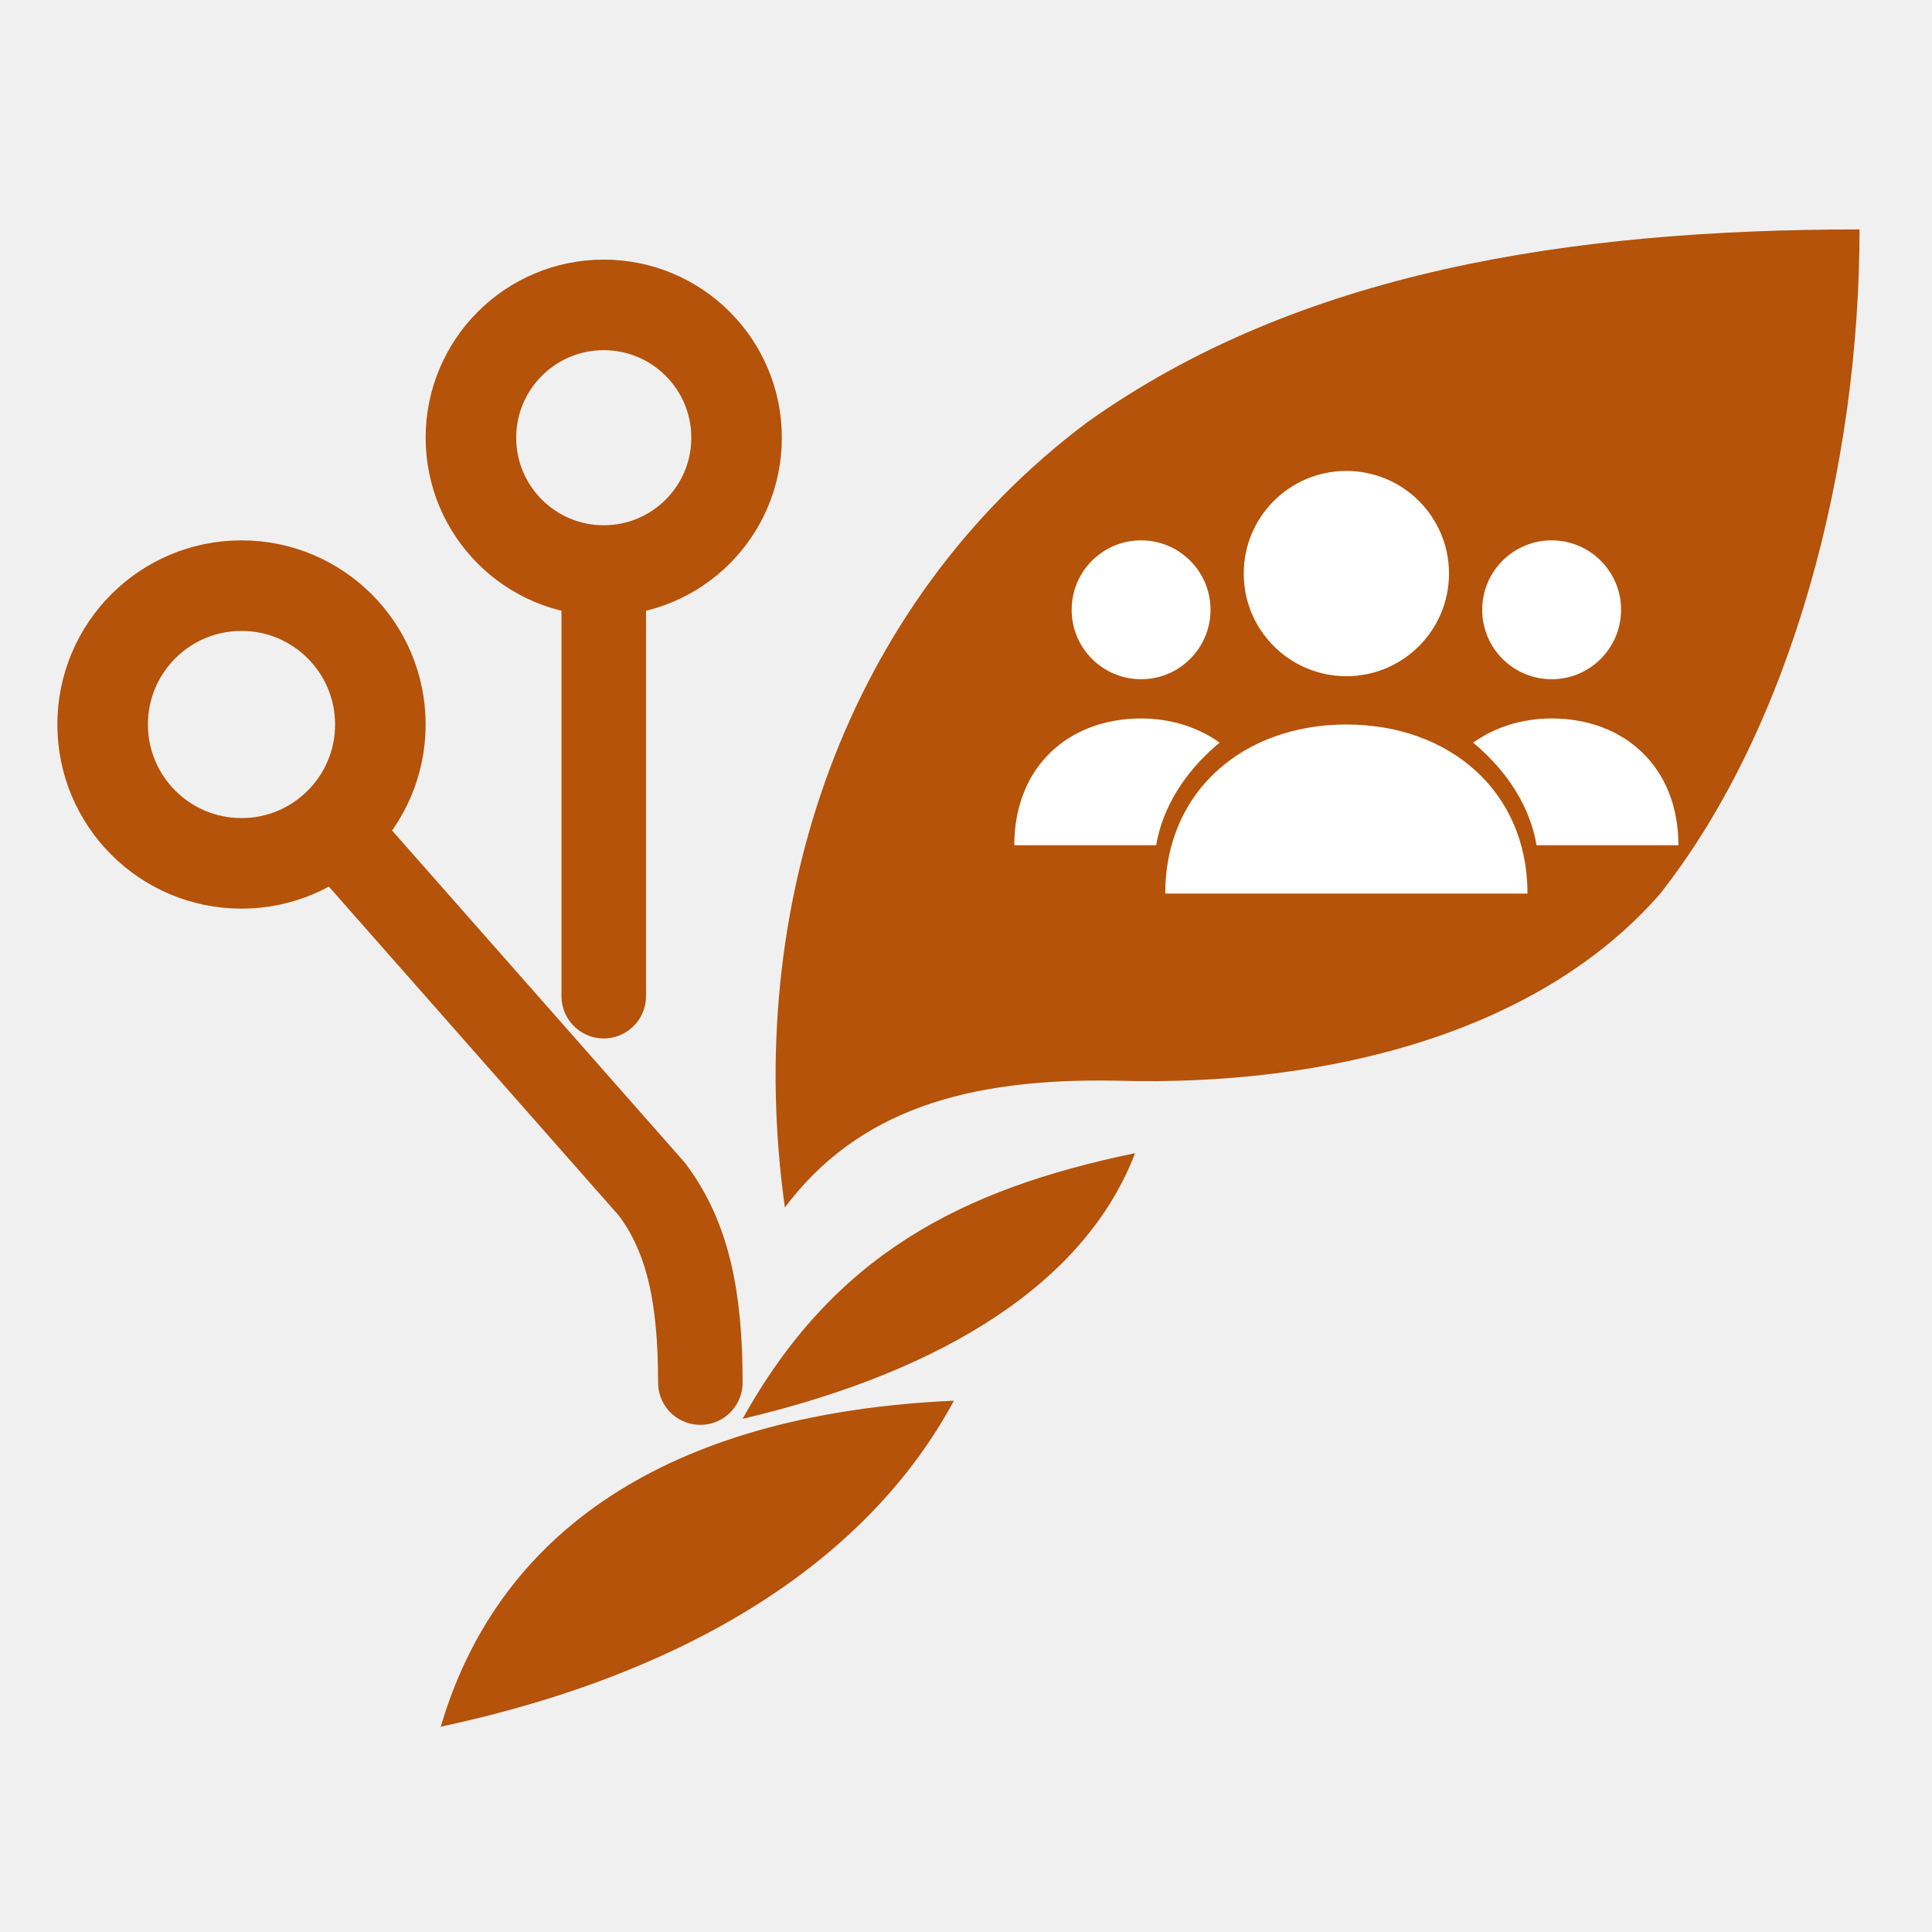
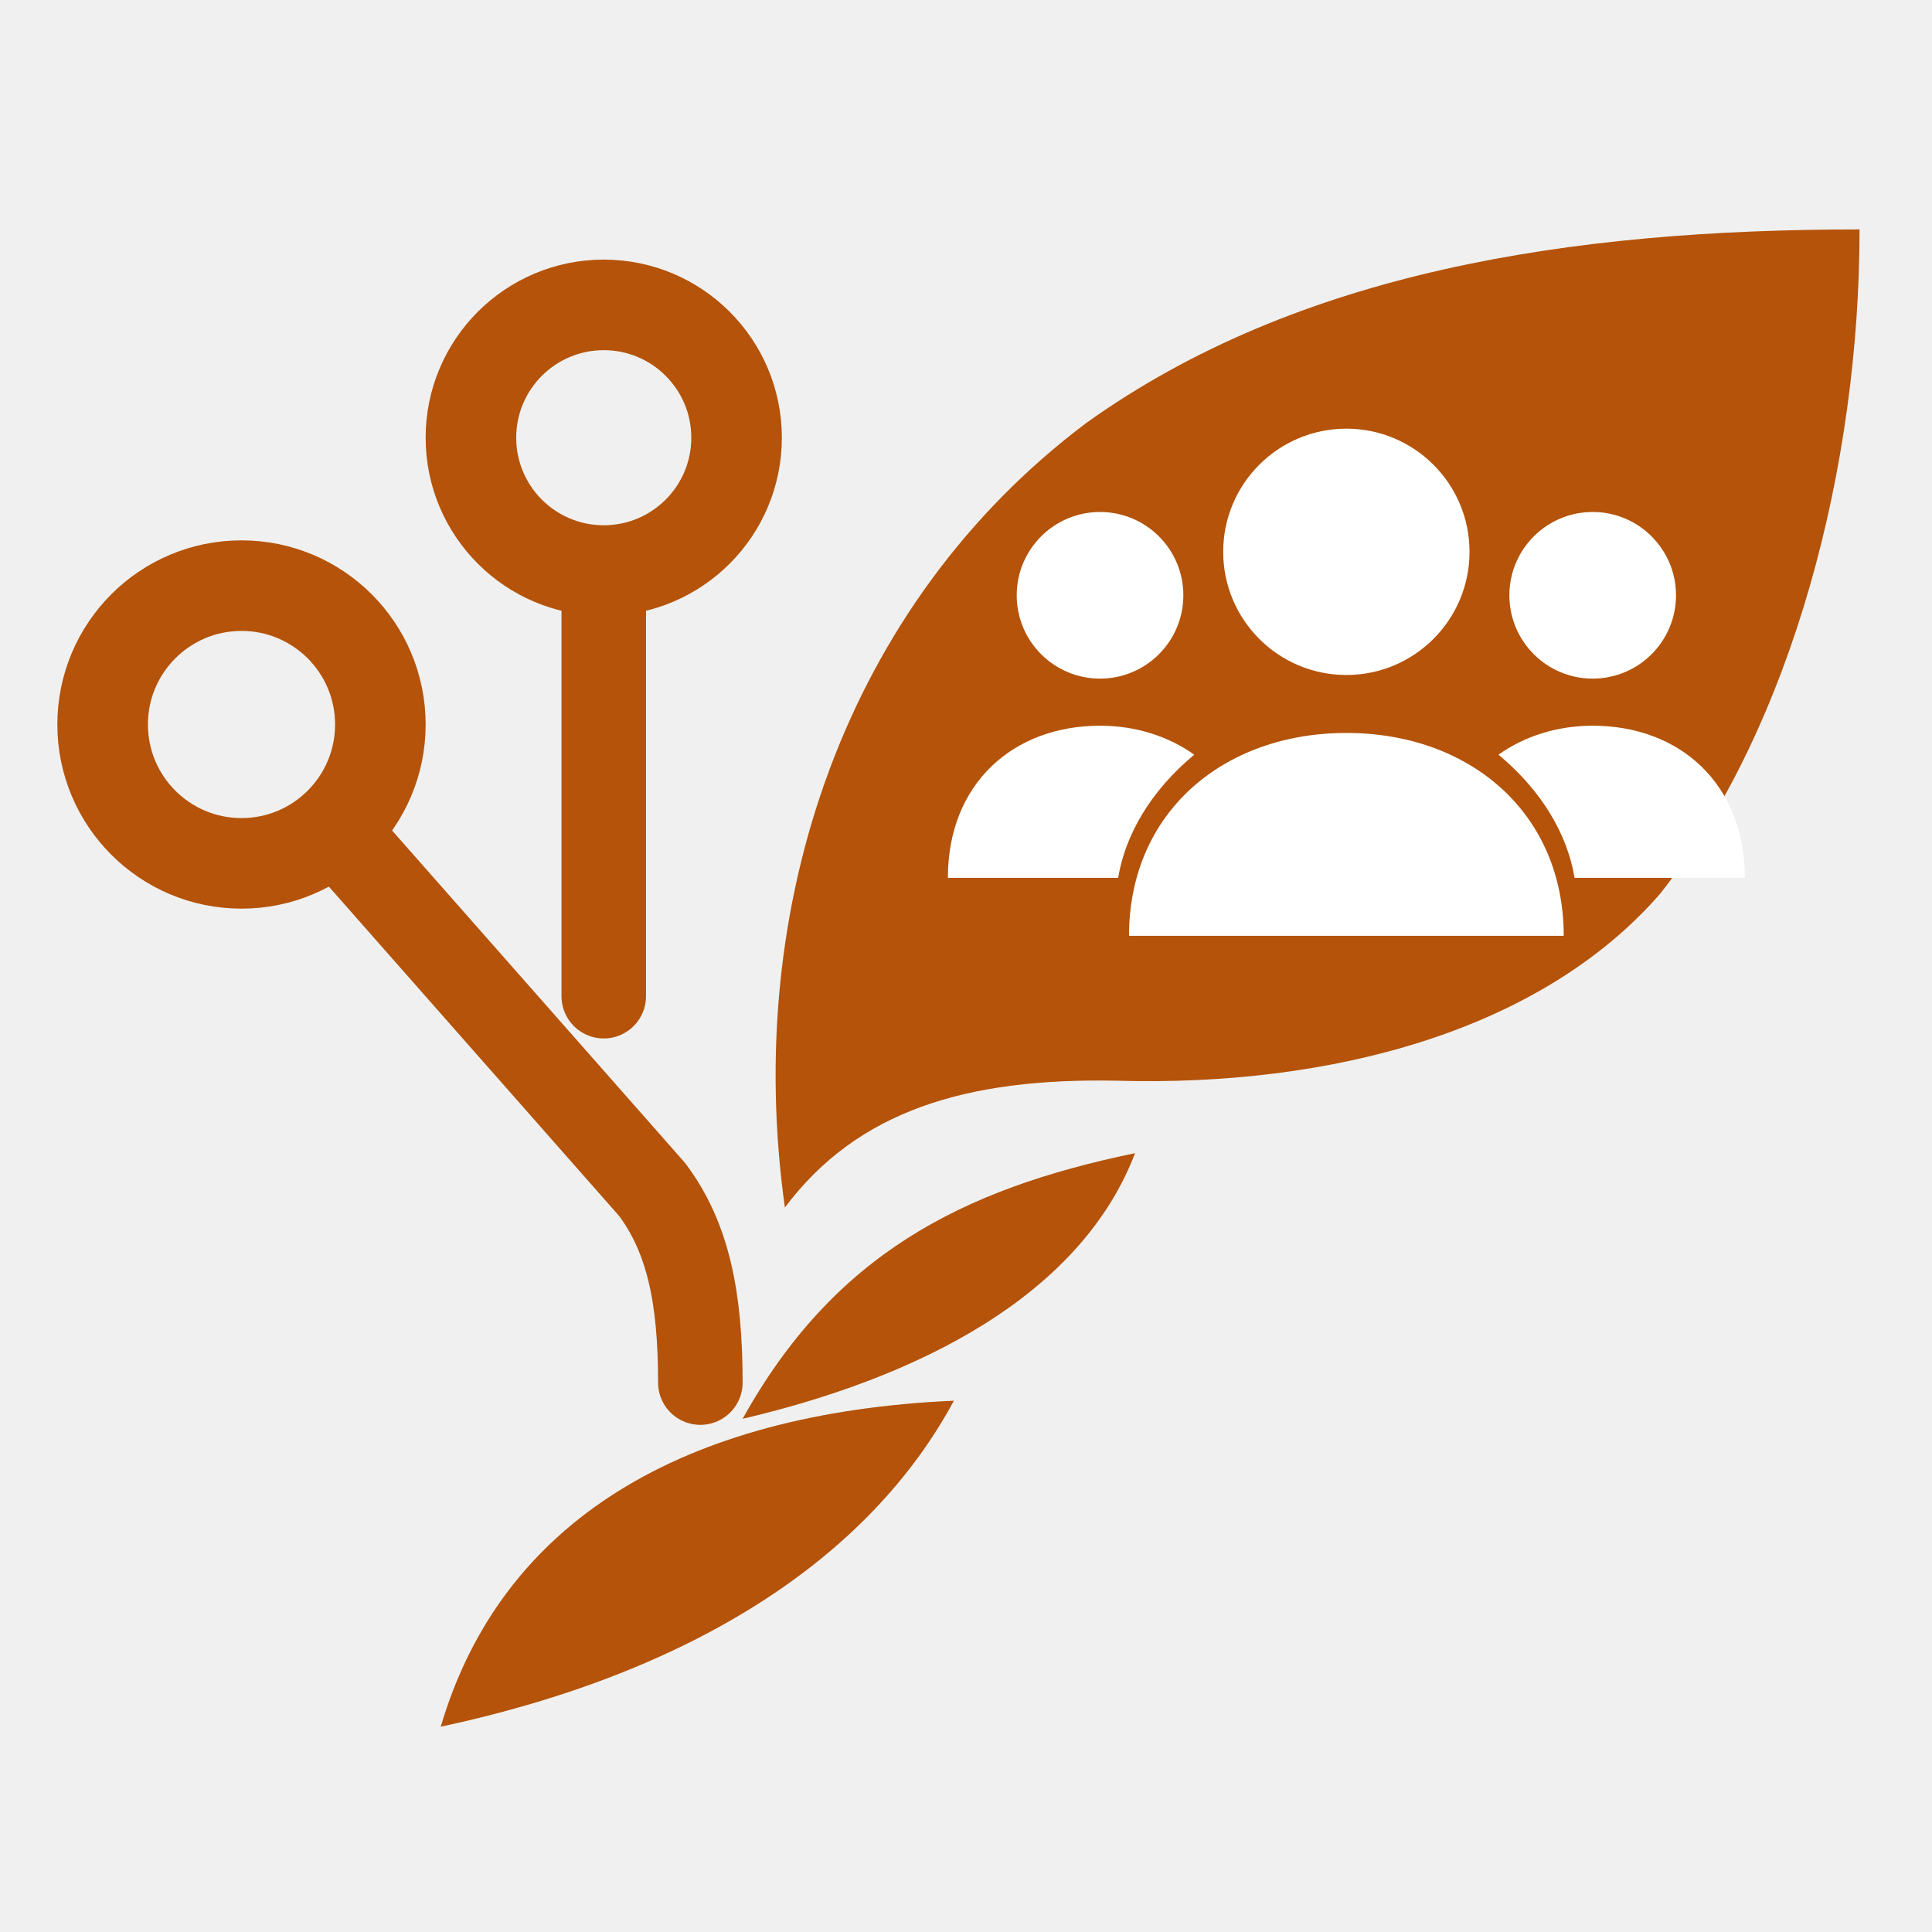
<svg xmlns="http://www.w3.org/2000/svg" viewBox="0 0 64 64">
-   <style>svg{color:#b45309}.detail{fill:#ffffff}@media (prefers-color-scheme:dark){svg{color:#fbbf24}.detail{fill:#040b2d}}</style>
+   <style>svg{color:#b45309}.detail{fill:#ffffff}</style>
  <g fill="none" stroke="currentColor" stroke-linecap="round" stroke-linejoin="round">
    <circle cx="8" cy="24" r="4.6" stroke-width="3" />
    <circle cx="20" cy="14.5" r="4.4" stroke-width="3" />
    <path d="M20 19v14" stroke-width="2.8" />
    <path d="M11.2 27.6 21.6 39.4c1.2 1.6 1.6 3.6 1.6 6.4" stroke-width="2.8" />
  </g>
  <g fill="currentColor">
    <path d="M26 40C24.6 30 28 20 36 14 43 9 52 7.6 61.6 7.6 61.6 15.4 59.4 24 55 29.6 51 34.2 44 36 37 35.8 32 35.7 28.4 36.8 26 40Z" />
    <path d="M24.6 47C27.6 41.6 31.8 39.4 37.6 38.2 36 42.4 31.4 45.4 24.6 47Z" />
    <path d="M14.6 57.2C16.6 50.4 22.6 46.8 31.6 46.4 28.8 51.6 23 55.4 14.6 57.2Z" />
  </g>
-   <g class="detail" fill="#ffffff">
+   <g class="detail" fill="#ffffff" transform="translate(44.6 22.6) scale(1.2) translate(-44.6 -22.6)">
    <circle cx="44.6" cy="19" r="3.4" />
    <circle cx="37.8" cy="20.2" r="2.3" />
    <circle cx="51.4" cy="20.2" r="2.3" />
    <path d="M38.6 29.6c0-3.4 2.6-5.6 6-5.6s6 2.2 6 5.6Z" />
    <path d="M33.6 28c0-2.6 1.8-4.2 4.2-4.2 1 0 1.9.3 2.6.8-1.2 1-1.9 2.2-2.1 3.4Z" />
    <path d="M55.6 28c0-2.6-1.8-4.2-4.2-4.2-1 0-1.9.3-2.6.8 1.2 1 1.9 2.2 2.1 3.4Z" />
  </g>
</svg>
